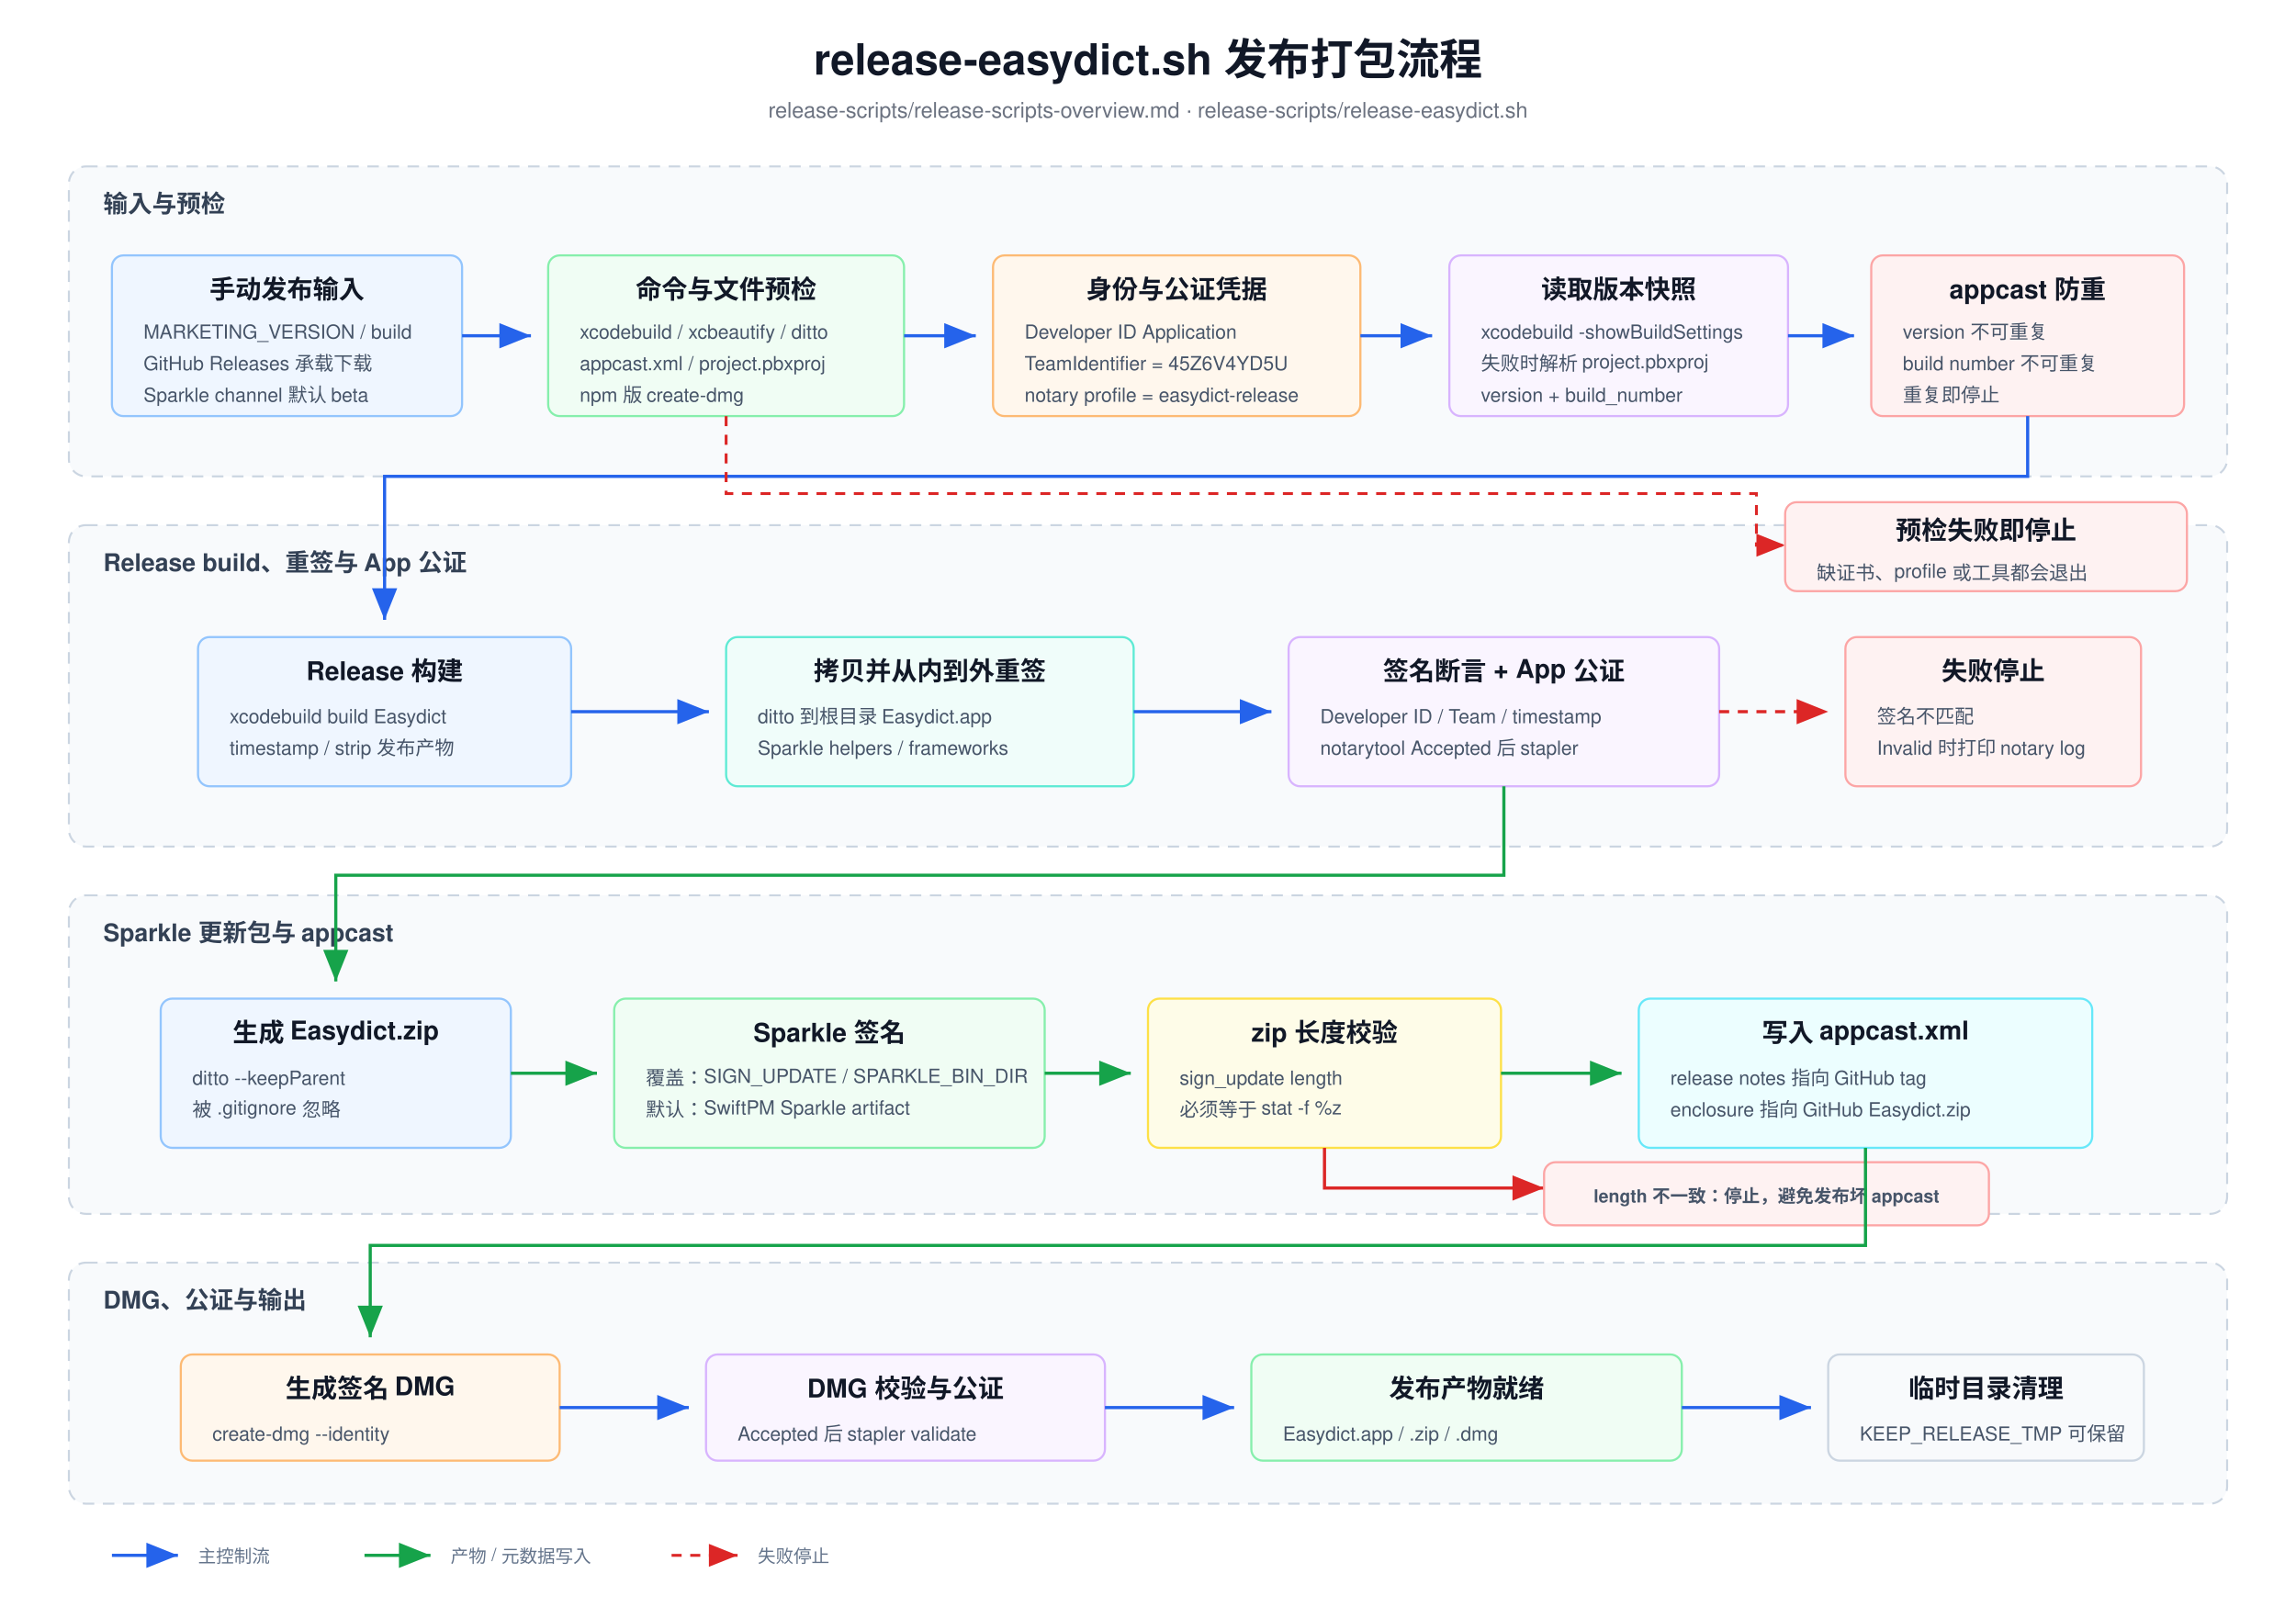
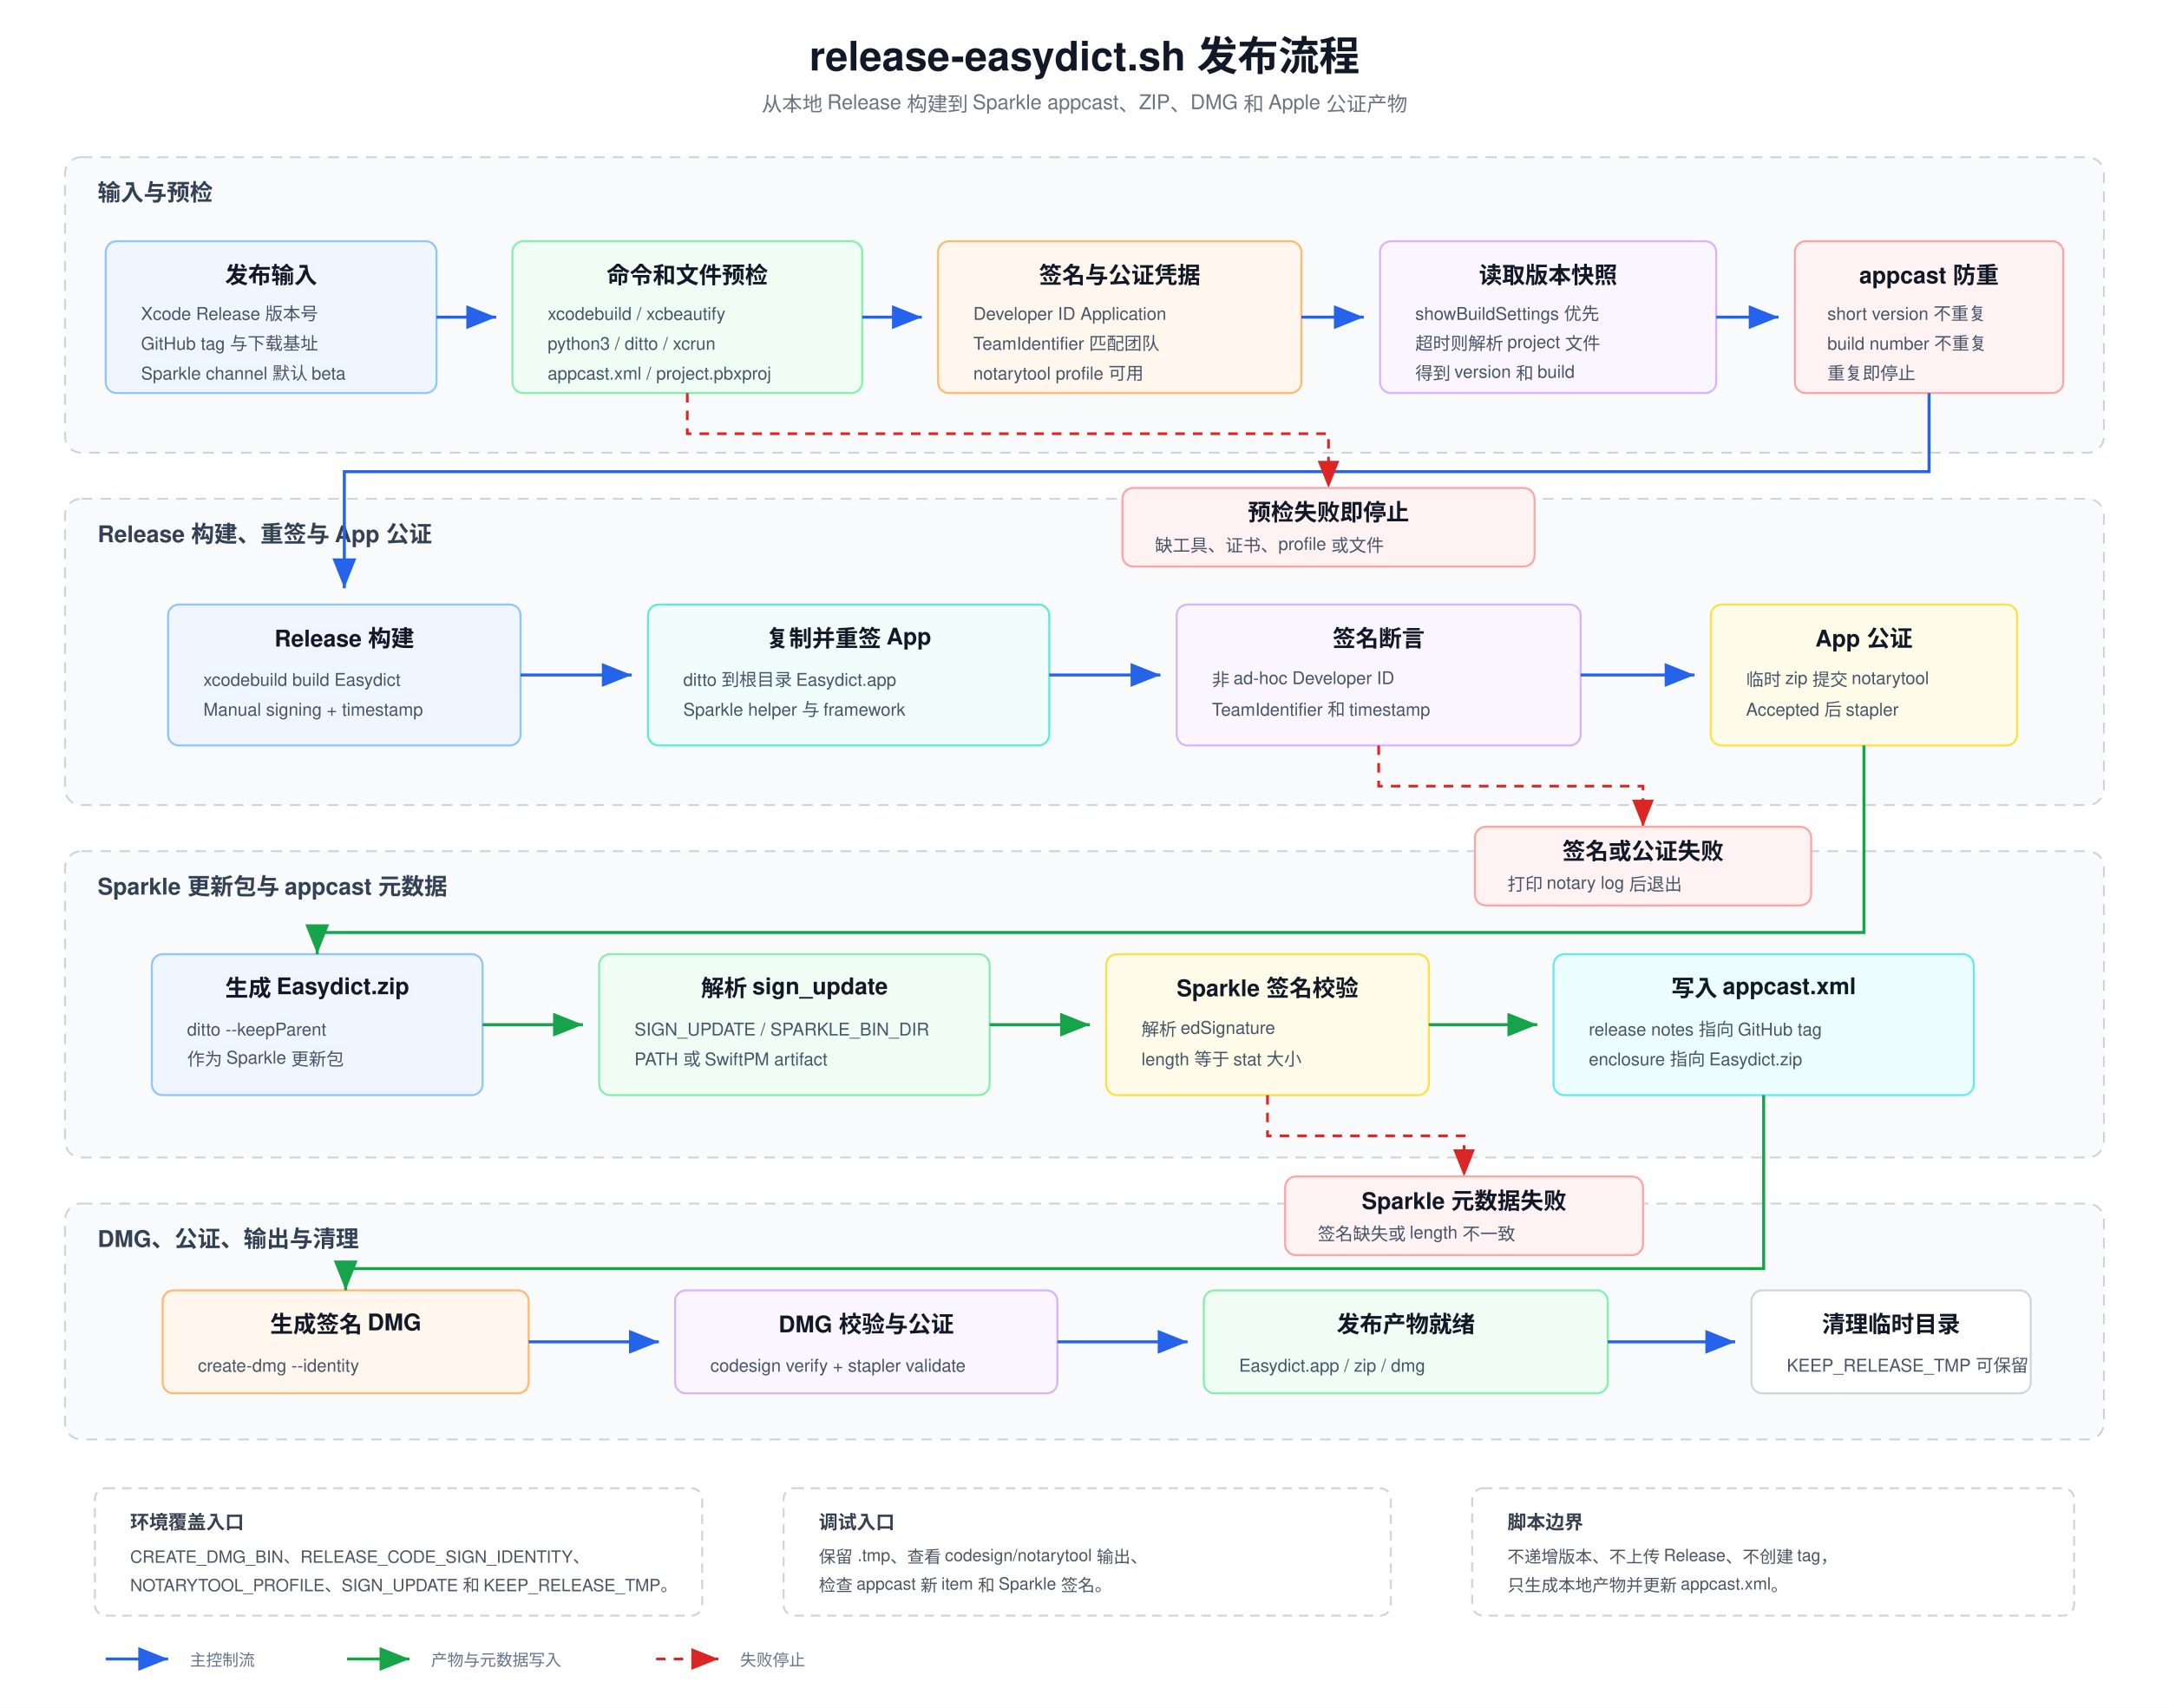
- <svg xmlns="http://www.w3.org/2000/svg" viewBox="0 0 1600 1120" width="1600" height="1120" role="img" aria-label="Easydict release packaging flow">
+ <svg xmlns="http://www.w3.org/2000/svg" viewBox="0 0 1600 1260" width="1600" height="1260" role="img" aria-labelledby="title desc">
  <style>
    text {
      font-family: 'Helvetica Neue', Helvetica, Arial, 'PingFang SC', 'Microsoft YaHei', sans-serif;
    }
    .title { fill: #111827; font-size: 30px; font-weight: 700; }
    .subtitle { fill: #6b7280; font-size: 15px; }
    .lane-title { fill: #334155; font-size: 17px; font-weight: 700; }
-     .node-title { fill: #111827; font-size: 18px; font-weight: 700; }
-     .body { fill: #475569; font-size: 13.5px; }
-     .small { fill: #64748b; font-size: 12.5px; }
-     .label { fill: #475569; font-size: 12.5px; font-weight: 600; }
+     .node-title { fill: #111827; font-size: 17px; font-weight: 700; }
+     .body { fill: #475569; font-size: 13px; }
+     .small { fill: #64748b; font-size: 12px; }
+     .label { fill: #475569; font-size: 12px; font-weight: 600; }
+     .note-title { fill: #374151; font-size: 14px; font-weight: 700; }
+     .note { fill: #4b5563; font-size: 12.5px; }
  </style>
  <defs>
    <marker id="arrow-blue" markerWidth="12" markerHeight="8" refX="10" refY="4" orient="auto" markerUnits="strokeWidth">
      <path d="M0,0 L10,4 L0,8 Z" fill="#2563eb" />
    </marker>
    <marker id="arrow-green" markerWidth="12" markerHeight="8" refX="10" refY="4" orient="auto" markerUnits="strokeWidth">
      <path d="M0,0 L10,4 L0,8 Z" fill="#16a34a" />
    </marker>
-     <marker id="arrow-orange" markerWidth="12" markerHeight="8" refX="10" refY="4" orient="auto" markerUnits="strokeWidth">
-       <path d="M0,0 L10,4 L0,8 Z" fill="#ea580c" />
-     </marker>
    <marker id="arrow-red" markerWidth="12" markerHeight="8" refX="10" refY="4" orient="auto" markerUnits="strokeWidth">
      <path d="M0,0 L10,4 L0,8 Z" fill="#dc2626" />
    </marker>
+     <marker id="arrow-purple" markerWidth="12" markerHeight="8" refX="10" refY="4" orient="auto" markerUnits="strokeWidth">
+       <path d="M0,0 L10,4 L0,8 Z" fill="#9333ea" />
+     </marker>
  </defs>
-   <rect width="1600" height="1120" fill="#ffffff" />
-   <text x="800" y="52" text-anchor="middle" class="title">release-easydict.sh 发布打包流程</text>
-   <text x="800" y="82" text-anchor="middle" class="subtitle">release-scripts/release-scripts-overview.md · release-scripts/release-easydict.sh</text>
-   <rect x="48" y="116" width="1504" height="216" rx="12" fill="#f8fafc" stroke="#cbd5e1" stroke-width="1.4" stroke-dasharray="8 6" />
+   <rect width="1600" height="1260" fill="#ffffff" />
+   <text x="800" y="52" text-anchor="middle" class="title">release-easydict.sh 发布流程</text>
+   <text x="800" y="82" text-anchor="middle" class="subtitle">从本地 Release 构建到 Sparkle appcast、ZIP、DMG 和 Apple 公证产物</text>
+   <rect x="48" y="116" width="1504" height="218" rx="12" fill="#f8fafc" stroke="#cbd5e1" stroke-width="1.4" stroke-dasharray="8 6" />
  <text x="72" y="148" class="lane-title">输入与预检</text>
  <rect x="78" y="178" width="244" height="112" rx="8" fill="#eff6ff" stroke="#93c5fd" stroke-width="1.5" />
-   <text x="200" y="208" text-anchor="middle" class="node-title">手动发布输入</text>
-   <text x="100" y="236" class="body">MARKETING_VERSION / build</text>
-   <text x="100" y="258" class="body">GitHub Releases 承载下载</text>
-   <text x="100" y="280" class="body">Sparkle channel 默认 beta</text>
-   <rect x="382" y="178" width="248" height="112" rx="8" fill="#f0fdf4" stroke="#86efac" stroke-width="1.5" />
-   <text x="506" y="208" text-anchor="middle" class="node-title">命令与文件预检</text>
-   <text x="404" y="236" class="body">xcodebuild / xcbeautify / ditto</text>
-   <text x="404" y="258" class="body">appcast.xml / project.pbxproj</text>
-   <text x="404" y="280" class="body">npm 版 create-dmg</text>
-   <rect x="692" y="178" width="256" height="112" rx="8" fill="#fff7ed" stroke="#fdba74" stroke-width="1.5" />
-   <text x="820" y="208" text-anchor="middle" class="node-title">身份与公证凭据</text>
-   <text x="714" y="236" class="body">Developer ID Application</text>
-   <text x="714" y="258" class="body">TeamIdentifier = 45Z6V4YD5U</text>
-   <text x="714" y="280" class="body">notary profile = easydict-release</text>
-   <rect x="1010" y="178" width="236" height="112" rx="8" fill="#faf5ff" stroke="#d8b4fe" stroke-width="1.5" />
-   <text x="1128" y="208" text-anchor="middle" class="node-title">读取版本快照</text>
-   <text x="1032" y="236" class="body">xcodebuild -showBuildSettings</text>
-   <text x="1032" y="258" class="body">失败时解析 project.pbxproj</text>
-   <text x="1032" y="280" class="body">version + build_number</text>
-   <rect x="1304" y="178" width="218" height="112" rx="8" fill="#fef2f2" stroke="#fca5a5" stroke-width="1.5" />
-   <text x="1413" y="208" text-anchor="middle" class="node-title">appcast 防重</text>
-   <text x="1326" y="236" class="body">version 不可重复</text>
-   <text x="1326" y="258" class="body">build number 不可重复</text>
-   <text x="1326" y="280" class="body">重复即停止</text>
-   <line x1="322" y1="234" x2="370" y2="234" stroke="#2563eb" stroke-width="2.2" marker-end="url(#arrow-blue)" />
-   <line x1="630" y1="234" x2="680" y2="234" stroke="#2563eb" stroke-width="2.2" marker-end="url(#arrow-blue)" />
-   <line x1="948" y1="234" x2="998" y2="234" stroke="#2563eb" stroke-width="2.2" marker-end="url(#arrow-blue)" />
-   <line x1="1246" y1="234" x2="1292" y2="234" stroke="#2563eb" stroke-width="2.2" marker-end="url(#arrow-blue)" />
-   <rect x="48" y="366" width="1504" height="224" rx="12" fill="#f8fafc" stroke="#cbd5e1" stroke-width="1.4" stroke-dasharray="8 6" />
-   <text x="72" y="398" class="lane-title">Release build、重签与 App 公证</text>
-   <rect x="138" y="444" width="260" height="104" rx="8" fill="#eff6ff" stroke="#93c5fd" stroke-width="1.5" />
-   <text x="268" y="474" text-anchor="middle" class="node-title">Release 构建</text>
-   <text x="160" y="504" class="body">xcodebuild build Easydict</text>
-   <text x="160" y="526" class="body">timestamp / strip 发布产物</text>
-   <rect x="506" y="444" width="284" height="104" rx="8" fill="#f0fdfa" stroke="#5eead4" stroke-width="1.5" />
-   <text x="648" y="474" text-anchor="middle" class="node-title">拷贝并从内到外重签</text>
-   <text x="528" y="504" class="body">ditto 到根目录 Easydict.app</text>
-   <text x="528" y="526" class="body">Sparkle helpers / frameworks</text>
-   <rect x="898" y="444" width="300" height="104" rx="8" fill="#faf5ff" stroke="#d8b4fe" stroke-width="1.5" />
-   <text x="1048" y="474" text-anchor="middle" class="node-title">签名断言 + App 公证</text>
-   <text x="920" y="504" class="body">Developer ID / Team / timestamp</text>
-   <text x="920" y="526" class="body">notarytool Accepted 后 stapler</text>
-   <rect x="1286" y="444" width="206" height="104" rx="8" fill="#fef2f2" stroke="#fca5a5" stroke-width="1.5" />
-   <text x="1389" y="474" text-anchor="middle" class="node-title">失败停止</text>
-   <text x="1308" y="504" class="body">签名不匹配</text>
-   <text x="1308" y="526" class="body">Invalid 时打印 notary log</text>
-   <path d="M 1413 290 L 1413 332 L 268 332 L 268 432" fill="none" stroke="#2563eb" stroke-width="2.2" marker-end="url(#arrow-blue)" />
-   <line x1="398" y1="496" x2="494" y2="496" stroke="#2563eb" stroke-width="2.2" marker-end="url(#arrow-blue)" />
-   <line x1="790" y1="496" x2="886" y2="496" stroke="#2563eb" stroke-width="2.2" marker-end="url(#arrow-blue)" />
-   <path d="M 1198 496 L 1274 496" fill="none" stroke="#dc2626" stroke-width="2.2" stroke-dasharray="7 6" marker-end="url(#arrow-red)" />
-   <rect x="48" y="624" width="1504" height="222" rx="12" fill="#f8fafc" stroke="#cbd5e1" stroke-width="1.4" stroke-dasharray="8 6" />
-   <text x="72" y="656" class="lane-title">Sparkle 更新包与 appcast</text>
-   <rect x="112" y="696" width="244" height="104" rx="8" fill="#eff6ff" stroke="#93c5fd" stroke-width="1.5" />
-   <text x="234" y="726" text-anchor="middle" class="node-title">生成 Easydict.zip</text>
-   <text x="134" y="756" class="body">ditto --keepParent</text>
-   <text x="134" y="778" class="body">被 .gitignore 忽略</text>
-   <rect x="428" y="696" width="300" height="104" rx="8" fill="#f0fdf4" stroke="#86efac" stroke-width="1.5" />
-   <text x="578" y="726" text-anchor="middle" class="node-title">Sparkle 签名</text>
-   <text x="450" y="756" class="body">覆盖：SIGN_UPDATE / SPARKLE_BIN_DIR</text>
-   <text x="450" y="778" class="body">默认：SwiftPM Sparkle artifact</text>
-   <rect x="800" y="696" width="246" height="104" rx="8" fill="#fefce8" stroke="#fde047" stroke-width="1.5" />
-   <text x="923" y="726" text-anchor="middle" class="node-title">zip 长度校验</text>
-   <text x="822" y="756" class="body">sign_update length</text>
-   <text x="822" y="778" class="body">必须等于 stat -f %z</text>
-   <rect x="1142" y="696" width="316" height="104" rx="8" fill="#ecfeff" stroke="#67e8f9" stroke-width="1.5" />
-   <text x="1300" y="726" text-anchor="middle" class="node-title">写入 appcast.xml</text>
-   <text x="1164" y="756" class="body">release notes 指向 GitHub tag</text>
-   <text x="1164" y="778" class="body">enclosure 指向 GitHub Easydict.zip</text>
-   <path d="M 1048 548 L 1048 610 L 234 610 L 234 684" fill="none" stroke="#16a34a" stroke-width="2.2" marker-end="url(#arrow-green)" />
-   <line x1="356" y1="748" x2="416" y2="748" stroke="#16a34a" stroke-width="2.2" marker-end="url(#arrow-green)" />
-   <line x1="728" y1="748" x2="788" y2="748" stroke="#16a34a" stroke-width="2.2" marker-end="url(#arrow-green)" />
-   <line x1="1046" y1="748" x2="1130" y2="748" stroke="#16a34a" stroke-width="2.2" marker-end="url(#arrow-green)" />
-   <path d="M 923 800 L 923 828 L 1076 828" fill="none" stroke="#dc2626" stroke-width="2.2" marker-end="url(#arrow-red)" />
-   <rect x="1076" y="810" width="310" height="44" rx="8" fill="#fef2f2" stroke="#fca5a5" stroke-width="1.5" />
-   <text x="1231" y="838" text-anchor="middle" class="label">length 不一致：停止，避免发布坏 appcast</text>
-   <rect x="48" y="880" width="1504" height="168" rx="12" fill="#f8fafc" stroke="#cbd5e1" stroke-width="1.4" stroke-dasharray="8 6" />
-   <text x="72" y="912" class="lane-title">DMG、公证与输出</text>
-   <rect x="126" y="944" width="264" height="74" rx="8" fill="#fff7ed" stroke="#fdba74" stroke-width="1.5" />
-   <text x="258" y="974" text-anchor="middle" class="node-title">生成签名 DMG</text>
-   <text x="148" y="1004" class="body">create-dmg --identity</text>
-   <rect x="492" y="944" width="278" height="74" rx="8" fill="#faf5ff" stroke="#d8b4fe" stroke-width="1.5" />
-   <text x="631" y="974" text-anchor="middle" class="node-title">DMG 校验与公证</text>
-   <text x="514" y="1004" class="body">Accepted 后 stapler validate</text>
-   <rect x="872" y="944" width="300" height="74" rx="8" fill="#f0fdf4" stroke="#86efac" stroke-width="1.5" />
-   <text x="1022" y="974" text-anchor="middle" class="node-title">发布产物就绪</text>
-   <text x="894" y="1004" class="body">Easydict.app / .zip / .dmg</text>
-   <rect x="1274" y="944" width="220" height="74" rx="8" fill="#f8fafc" stroke="#cbd5e1" stroke-width="1.5" />
-   <text x="1384" y="974" text-anchor="middle" class="node-title">临时目录清理</text>
-   <text x="1296" y="1004" class="body">KEEP_RELEASE_TMP 可保留</text>
-   <path d="M 1300 800 L 1300 868 L 258 868 L 258 932" fill="none" stroke="#16a34a" stroke-width="2.2" marker-end="url(#arrow-green)" />
-   <line x1="390" y1="981" x2="480" y2="981" stroke="#2563eb" stroke-width="2.2" marker-end="url(#arrow-blue)" />
-   <line x1="770" y1="981" x2="860" y2="981" stroke="#2563eb" stroke-width="2.2" marker-end="url(#arrow-blue)" />
-   <line x1="1172" y1="981" x2="1262" y2="981" stroke="#2563eb" stroke-width="2.2" marker-end="url(#arrow-blue)" />
-   <path d="M 506 290 L 506 344 L 1224 344 L 1224 380 L 1244 380" fill="none" stroke="#dc2626" stroke-width="2" stroke-dasharray="7 6" marker-end="url(#arrow-red)" />
-   <rect x="1244" y="350" width="280" height="62" rx="8" fill="#fef2f2" stroke="#fca5a5" stroke-width="1.5" />
-   <text x="1384" y="376" text-anchor="middle" class="node-title">预检失败即停止</text>
-   <text x="1266" y="404" class="body">缺证书、profile 或工具都会退出</text>
-   <g transform="translate(78 1084)">
+   <text x="200" y="209" text-anchor="middle" class="node-title">发布输入</text>
+   <text x="104" y="236" class="body">Xcode Release 版本号</text>
+   <text x="104" y="258" class="body">GitHub tag 与下载基址</text>
+   <text x="104" y="280" class="body">Sparkle channel 默认 beta</text>
+   <rect x="378" y="178" width="258" height="112" rx="8" fill="#f0fdf4" stroke="#86efac" stroke-width="1.5" />
+   <text x="507" y="209" text-anchor="middle" class="node-title">命令和文件预检</text>
+   <text x="404" y="236" class="body">xcodebuild / xcbeautify</text>
+   <text x="404" y="258" class="body">python3 / ditto / xcrun</text>
+   <text x="404" y="280" class="body">appcast.xml / project.pbxproj</text>
+   <rect x="692" y="178" width="268" height="112" rx="8" fill="#fff7ed" stroke="#fdba74" stroke-width="1.5" />
+   <text x="826" y="209" text-anchor="middle" class="node-title">签名与公证凭据</text>
+   <text x="718" y="236" class="body">Developer ID Application</text>
+   <text x="718" y="258" class="body">TeamIdentifier 匹配团队</text>
+   <text x="718" y="280" class="body">notarytool profile 可用</text>
+   <rect x="1018" y="178" width="248" height="112" rx="8" fill="#faf5ff" stroke="#d8b4fe" stroke-width="1.5" />
+   <text x="1142" y="209" text-anchor="middle" class="node-title">读取版本快照</text>
+   <text x="1044" y="236" class="body">showBuildSettings 优先</text>
+   <text x="1044" y="258" class="body">超时则解析 project 文件</text>
+   <text x="1044" y="280" class="body">得到 version 和 build</text>
+   <rect x="1324" y="178" width="198" height="112" rx="8" fill="#fef2f2" stroke="#fca5a5" stroke-width="1.5" />
+   <text x="1423" y="209" text-anchor="middle" class="node-title">appcast 防重</text>
+   <text x="1348" y="236" class="body">short version 不重复</text>
+   <text x="1348" y="258" class="body">build number 不重复</text>
+   <text x="1348" y="280" class="body">重复即停止</text>
+   <line x1="322" y1="234" x2="366" y2="234" stroke="#2563eb" stroke-width="2.2" marker-end="url(#arrow-blue)" />
+   <line x1="636" y1="234" x2="680" y2="234" stroke="#2563eb" stroke-width="2.2" marker-end="url(#arrow-blue)" />
+   <line x1="960" y1="234" x2="1006" y2="234" stroke="#2563eb" stroke-width="2.2" marker-end="url(#arrow-blue)" />
+   <line x1="1266" y1="234" x2="1312" y2="234" stroke="#2563eb" stroke-width="2.2" marker-end="url(#arrow-blue)" />
+   <rect x="48" y="368" width="1504" height="226" rx="12" fill="#f8fafc" stroke="#cbd5e1" stroke-width="1.4" stroke-dasharray="8 6" />
+   <text x="72" y="400" class="lane-title">Release 构建、重签与 App 公证</text>
+   <rect x="124" y="446" width="260" height="104" rx="8" fill="#eff6ff" stroke="#93c5fd" stroke-width="1.5" />
+   <text x="254" y="477" text-anchor="middle" class="node-title">Release 构建</text>
+   <text x="150" y="506" class="body">xcodebuild build Easydict</text>
+   <text x="150" y="528" class="body">Manual signing + timestamp</text>
+   <rect x="478" y="446" width="296" height="104" rx="8" fill="#f0fdfa" stroke="#5eead4" stroke-width="1.5" />
+   <text x="626" y="477" text-anchor="middle" class="node-title">复制并重签 App</text>
+   <text x="504" y="506" class="body">ditto 到根目录 Easydict.app</text>
+   <text x="504" y="528" class="body">Sparkle helper 与 framework</text>
+   <rect x="868" y="446" width="298" height="104" rx="8" fill="#faf5ff" stroke="#d8b4fe" stroke-width="1.5" />
+   <text x="1017" y="477" text-anchor="middle" class="node-title">签名断言</text>
+   <text x="894" y="506" class="body">非 ad-hoc Developer ID</text>
+   <text x="894" y="528" class="body">TeamIdentifier 和 timestamp</text>
+   <rect x="1262" y="446" width="226" height="104" rx="8" fill="#fefce8" stroke="#fde047" stroke-width="1.5" />
+   <text x="1375" y="477" text-anchor="middle" class="node-title">App 公证</text>
+   <text x="1288" y="506" class="body">临时 zip 提交 notarytool</text>
+   <text x="1288" y="528" class="body">Accepted 后 stapler</text>
+   <path d="M 1423 290 L 1423 348 L 254 348 L 254 434" fill="none" stroke="#2563eb" stroke-width="2.2" marker-end="url(#arrow-blue)" />
+   <line x1="384" y1="498" x2="466" y2="498" stroke="#2563eb" stroke-width="2.2" marker-end="url(#arrow-blue)" />
+   <line x1="774" y1="498" x2="856" y2="498" stroke="#2563eb" stroke-width="2.2" marker-end="url(#arrow-blue)" />
+   <line x1="1166" y1="498" x2="1250" y2="498" stroke="#2563eb" stroke-width="2.2" marker-end="url(#arrow-blue)" />
+   <rect x="48" y="628" width="1504" height="226" rx="12" fill="#f8fafc" stroke="#cbd5e1" stroke-width="1.4" stroke-dasharray="8 6" />
+   <text x="72" y="660" class="lane-title">Sparkle 更新包与 appcast 元数据</text>
+   <rect x="112" y="704" width="244" height="104" rx="8" fill="#eff6ff" stroke="#93c5fd" stroke-width="1.5" />
+   <text x="234" y="735" text-anchor="middle" class="node-title">生成 Easydict.zip</text>
+   <text x="138" y="764" class="body">ditto --keepParent</text>
+   <text x="138" y="786" class="body">作为 Sparkle 更新包</text>
+   <rect x="442" y="704" width="288" height="104" rx="8" fill="#f0fdf4" stroke="#86efac" stroke-width="1.5" />
+   <text x="586" y="735" text-anchor="middle" class="node-title">解析 sign_update</text>
+   <text x="468" y="764" class="body">SIGN_UPDATE / SPARKLE_BIN_DIR</text>
+   <text x="468" y="786" class="body">PATH 或 SwiftPM artifact</text>
+   <rect x="816" y="704" width="238" height="104" rx="8" fill="#fefce8" stroke="#fde047" stroke-width="1.5" />
+   <text x="935" y="735" text-anchor="middle" class="node-title">Sparkle 签名校验</text>
+   <text x="842" y="764" class="body">解析 edSignature</text>
+   <text x="842" y="786" class="body">length 等于 stat 大小</text>
+   <rect x="1146" y="704" width="310" height="104" rx="8" fill="#ecfeff" stroke="#67e8f9" stroke-width="1.5" />
+   <text x="1301" y="735" text-anchor="middle" class="node-title">写入 appcast.xml</text>
+   <text x="1172" y="764" class="body">release notes 指向 GitHub tag</text>
+   <text x="1172" y="786" class="body">enclosure 指向 Easydict.zip</text>
+   <path d="M 1375 550 L 1375 688 L 234 688 L 234 704" fill="none" stroke="#16a34a" stroke-width="2.2" marker-end="url(#arrow-green)" />
+   <line x1="356" y1="756" x2="430" y2="756" stroke="#16a34a" stroke-width="2.2" marker-end="url(#arrow-green)" />
+   <line x1="730" y1="756" x2="804" y2="756" stroke="#16a34a" stroke-width="2.2" marker-end="url(#arrow-green)" />
+   <line x1="1054" y1="756" x2="1134" y2="756" stroke="#16a34a" stroke-width="2.2" marker-end="url(#arrow-green)" />
+   <rect x="48" y="888" width="1504" height="174" rx="12" fill="#f8fafc" stroke="#cbd5e1" stroke-width="1.4" stroke-dasharray="8 6" />
+   <text x="72" y="920" class="lane-title">DMG、公证、输出与清理</text>
+   <rect x="120" y="952" width="270" height="76" rx="8" fill="#fff7ed" stroke="#fdba74" stroke-width="1.5" />
+   <text x="255" y="983" text-anchor="middle" class="node-title">生成签名 DMG</text>
+   <text x="146" y="1012" class="body">create-dmg --identity</text>
+   <rect x="498" y="952" width="282" height="76" rx="8" fill="#faf5ff" stroke="#d8b4fe" stroke-width="1.5" />
+   <text x="639" y="983" text-anchor="middle" class="node-title">DMG 校验与公证</text>
+   <text x="524" y="1012" class="body">codesign verify + stapler validate</text>
+   <rect x="888" y="952" width="298" height="76" rx="8" fill="#f0fdf4" stroke="#86efac" stroke-width="1.5" />
+   <text x="1037" y="983" text-anchor="middle" class="node-title">发布产物就绪</text>
+   <text x="914" y="1012" class="body">Easydict.app / zip / dmg</text>
+   <rect x="1292" y="952" width="206" height="76" rx="8" fill="#ffffff" stroke="#d1d5db" stroke-width="1.5" />
+   <text x="1395" y="983" text-anchor="middle" class="node-title">清理临时目录</text>
+   <text x="1318" y="1012" class="body">KEEP_RELEASE_TMP 可保留</text>
+   <path d="M 1301 808 L 1301 936 L 255 936 L 255 952" fill="none" stroke="#16a34a" stroke-width="2.2" marker-end="url(#arrow-green)" />
+   <line x1="390" y1="990" x2="486" y2="990" stroke="#2563eb" stroke-width="2.2" marker-end="url(#arrow-blue)" />
+   <line x1="780" y1="990" x2="876" y2="990" stroke="#2563eb" stroke-width="2.2" marker-end="url(#arrow-blue)" />
+   <line x1="1186" y1="990" x2="1280" y2="990" stroke="#2563eb" stroke-width="2.2" marker-end="url(#arrow-blue)" />
+   <path d="M 507 290 L 507 320 L 980 320 L 980 360" fill="none" stroke="#dc2626" stroke-width="2" stroke-dasharray="7 6" marker-end="url(#arrow-red)" />
+   <rect x="828" y="360" width="304" height="58" rx="8" fill="#fef2f2" stroke="#fca5a5" stroke-width="1.5" />
+   <text x="980" y="384" text-anchor="middle" class="node-title">预检失败即停止</text>
+   <text x="852" y="407" class="body">缺工具、证书、profile 或文件</text>
+   <path d="M 1017 550 L 1017 580 L 1212 580 L 1212 610" fill="none" stroke="#dc2626" stroke-width="2" stroke-dasharray="7 6" marker-end="url(#arrow-red)" />
+   <rect x="1088" y="610" width="248" height="58" rx="8" fill="#fef2f2" stroke="#fca5a5" stroke-width="1.5" />
+   <text x="1212" y="634" text-anchor="middle" class="node-title">签名或公证失败</text>
+   <text x="1112" y="657" class="body">打印 notary log 后退出</text>
+   <path d="M 935 808 L 935 838 L 1080 838 L 1080 868" fill="none" stroke="#dc2626" stroke-width="2" stroke-dasharray="7 6" marker-end="url(#arrow-red)" />
+   <rect x="948" y="868" width="264" height="58" rx="8" fill="#fef2f2" stroke="#fca5a5" stroke-width="1.5" />
+   <text x="1080" y="892" text-anchor="middle" class="node-title">Sparkle 元数据失败</text>
+   <text x="972" y="915" class="body">签名缺失或 length 不一致</text>
+   <rect x="70" y="1098" width="448" height="94" rx="8" fill="#ffffff" stroke="#d1d5db" stroke-width="1.5" stroke-dasharray="7 5" />
+   <text x="96" y="1128" class="note-title">环境覆盖入口</text>
+   <text x="96" y="1153" class="note">CREATE_DMG_BIN、RELEASE_CODE_SIGN_IDENTITY、</text>
+   <text x="96" y="1174" class="note">NOTARYTOOL_PROFILE、SIGN_UPDATE 和 KEEP_RELEASE_TMP。</text>
+   <rect x="578" y="1098" width="448" height="94" rx="8" fill="#ffffff" stroke="#d1d5db" stroke-width="1.5" stroke-dasharray="7 5" />
+   <text x="604" y="1128" class="note-title">调试入口</text>
+   <text x="604" y="1153" class="note">保留 .tmp、查看 codesign/notarytool 输出、</text>
+   <text x="604" y="1174" class="note">检查 appcast 新 item 和 Sparkle 签名。</text>
+   <rect x="1086" y="1098" width="444" height="94" rx="8" fill="#ffffff" stroke="#d1d5db" stroke-width="1.5" stroke-dasharray="7 5" />
+   <text x="1112" y="1128" class="note-title">脚本边界</text>
+   <text x="1112" y="1153" class="note">不递增版本、不上传 Release、不创建 tag，</text>
+   <text x="1112" y="1174" class="note">只生成本地产物并更新 appcast.xml。</text>
+   <g transform="translate(78 1224)">
    <line x1="0" y1="0" x2="46" y2="0" stroke="#2563eb" stroke-width="2.2" marker-end="url(#arrow-blue)" />
-     <text x="60" y="5" class="small">主控制流</text>
-     <line x1="176" y1="0" x2="222" y2="0" stroke="#16a34a" stroke-width="2.2" marker-end="url(#arrow-green)" />
-     <text x="236" y="5" class="small">产物 / 元数据写入</text>
-     <line x1="390" y1="0" x2="436" y2="0" stroke="#dc2626" stroke-width="2" stroke-dasharray="7 6" marker-end="url(#arrow-red)" />
-     <text x="450" y="5" class="small">失败停止</text>
+     <text x="62" y="5" class="small">主控制流</text>
+     <line x1="178" y1="0" x2="224" y2="0" stroke="#16a34a" stroke-width="2.2" marker-end="url(#arrow-green)" />
+     <text x="240" y="5" class="small">产物与元数据写入</text>
+     <line x1="406" y1="0" x2="452" y2="0" stroke="#dc2626" stroke-width="2" stroke-dasharray="7 6" marker-end="url(#arrow-red)" />
+     <text x="468" y="5" class="small">失败停止</text>
  </g>
</svg>
